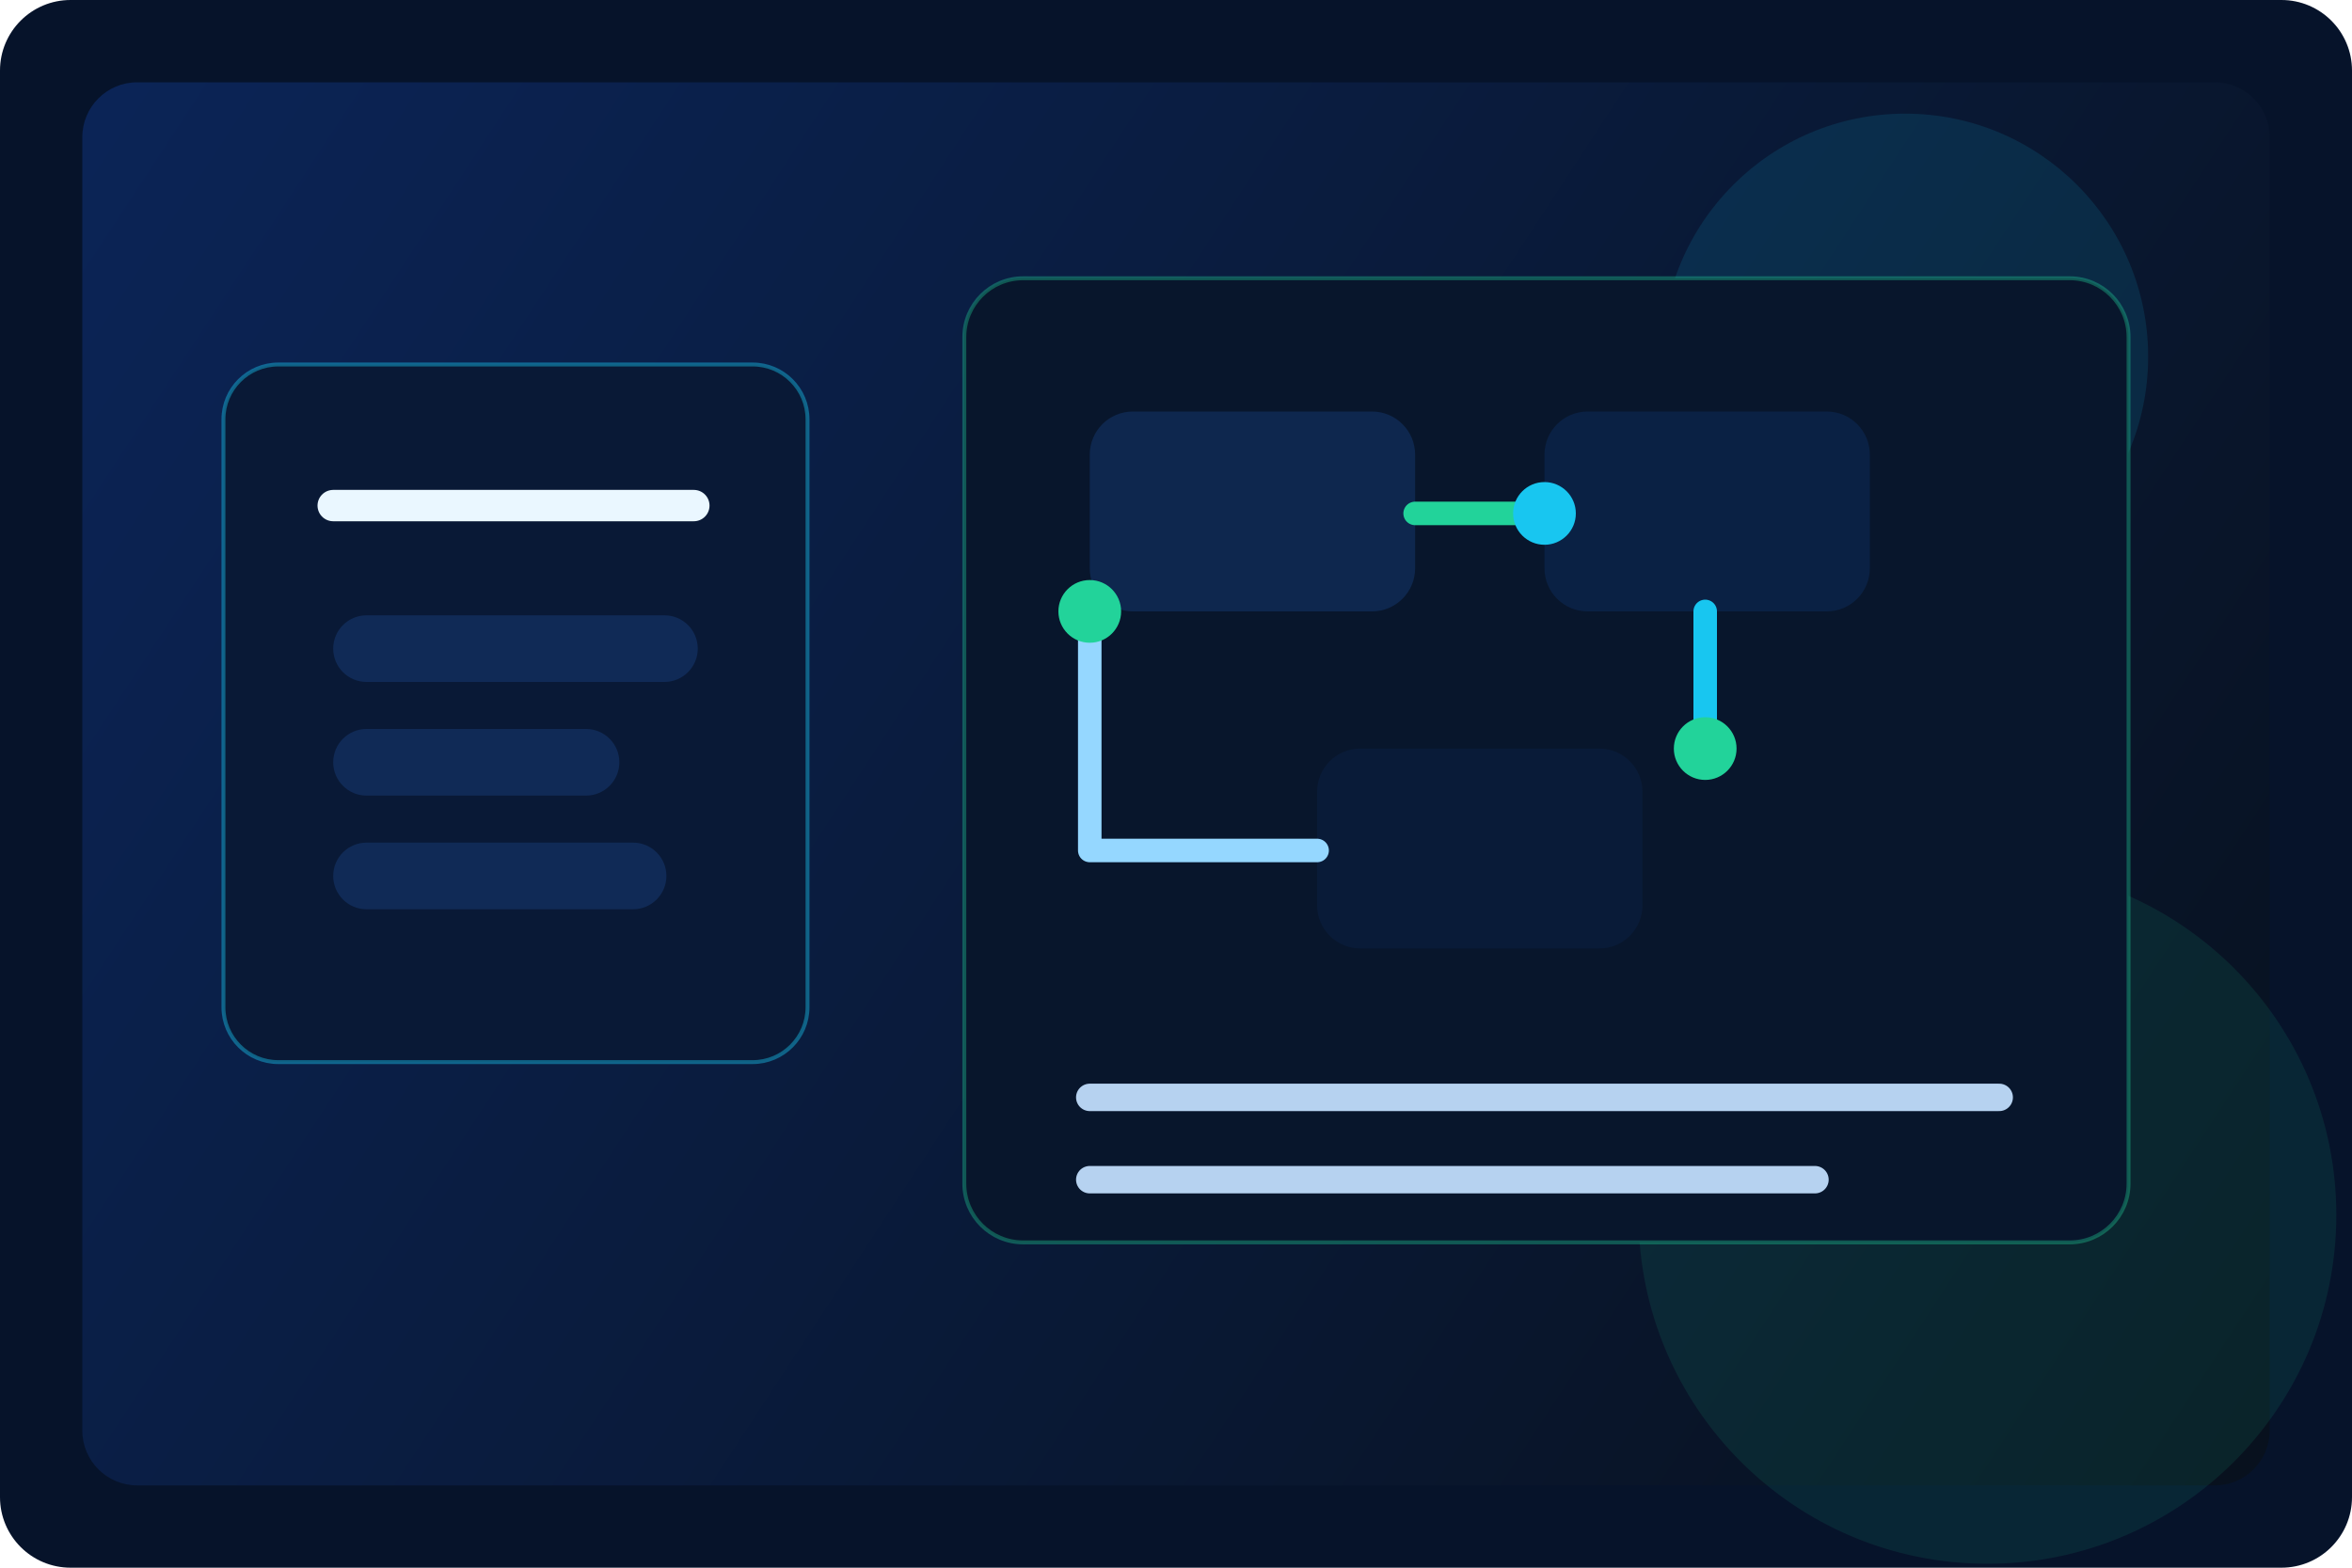
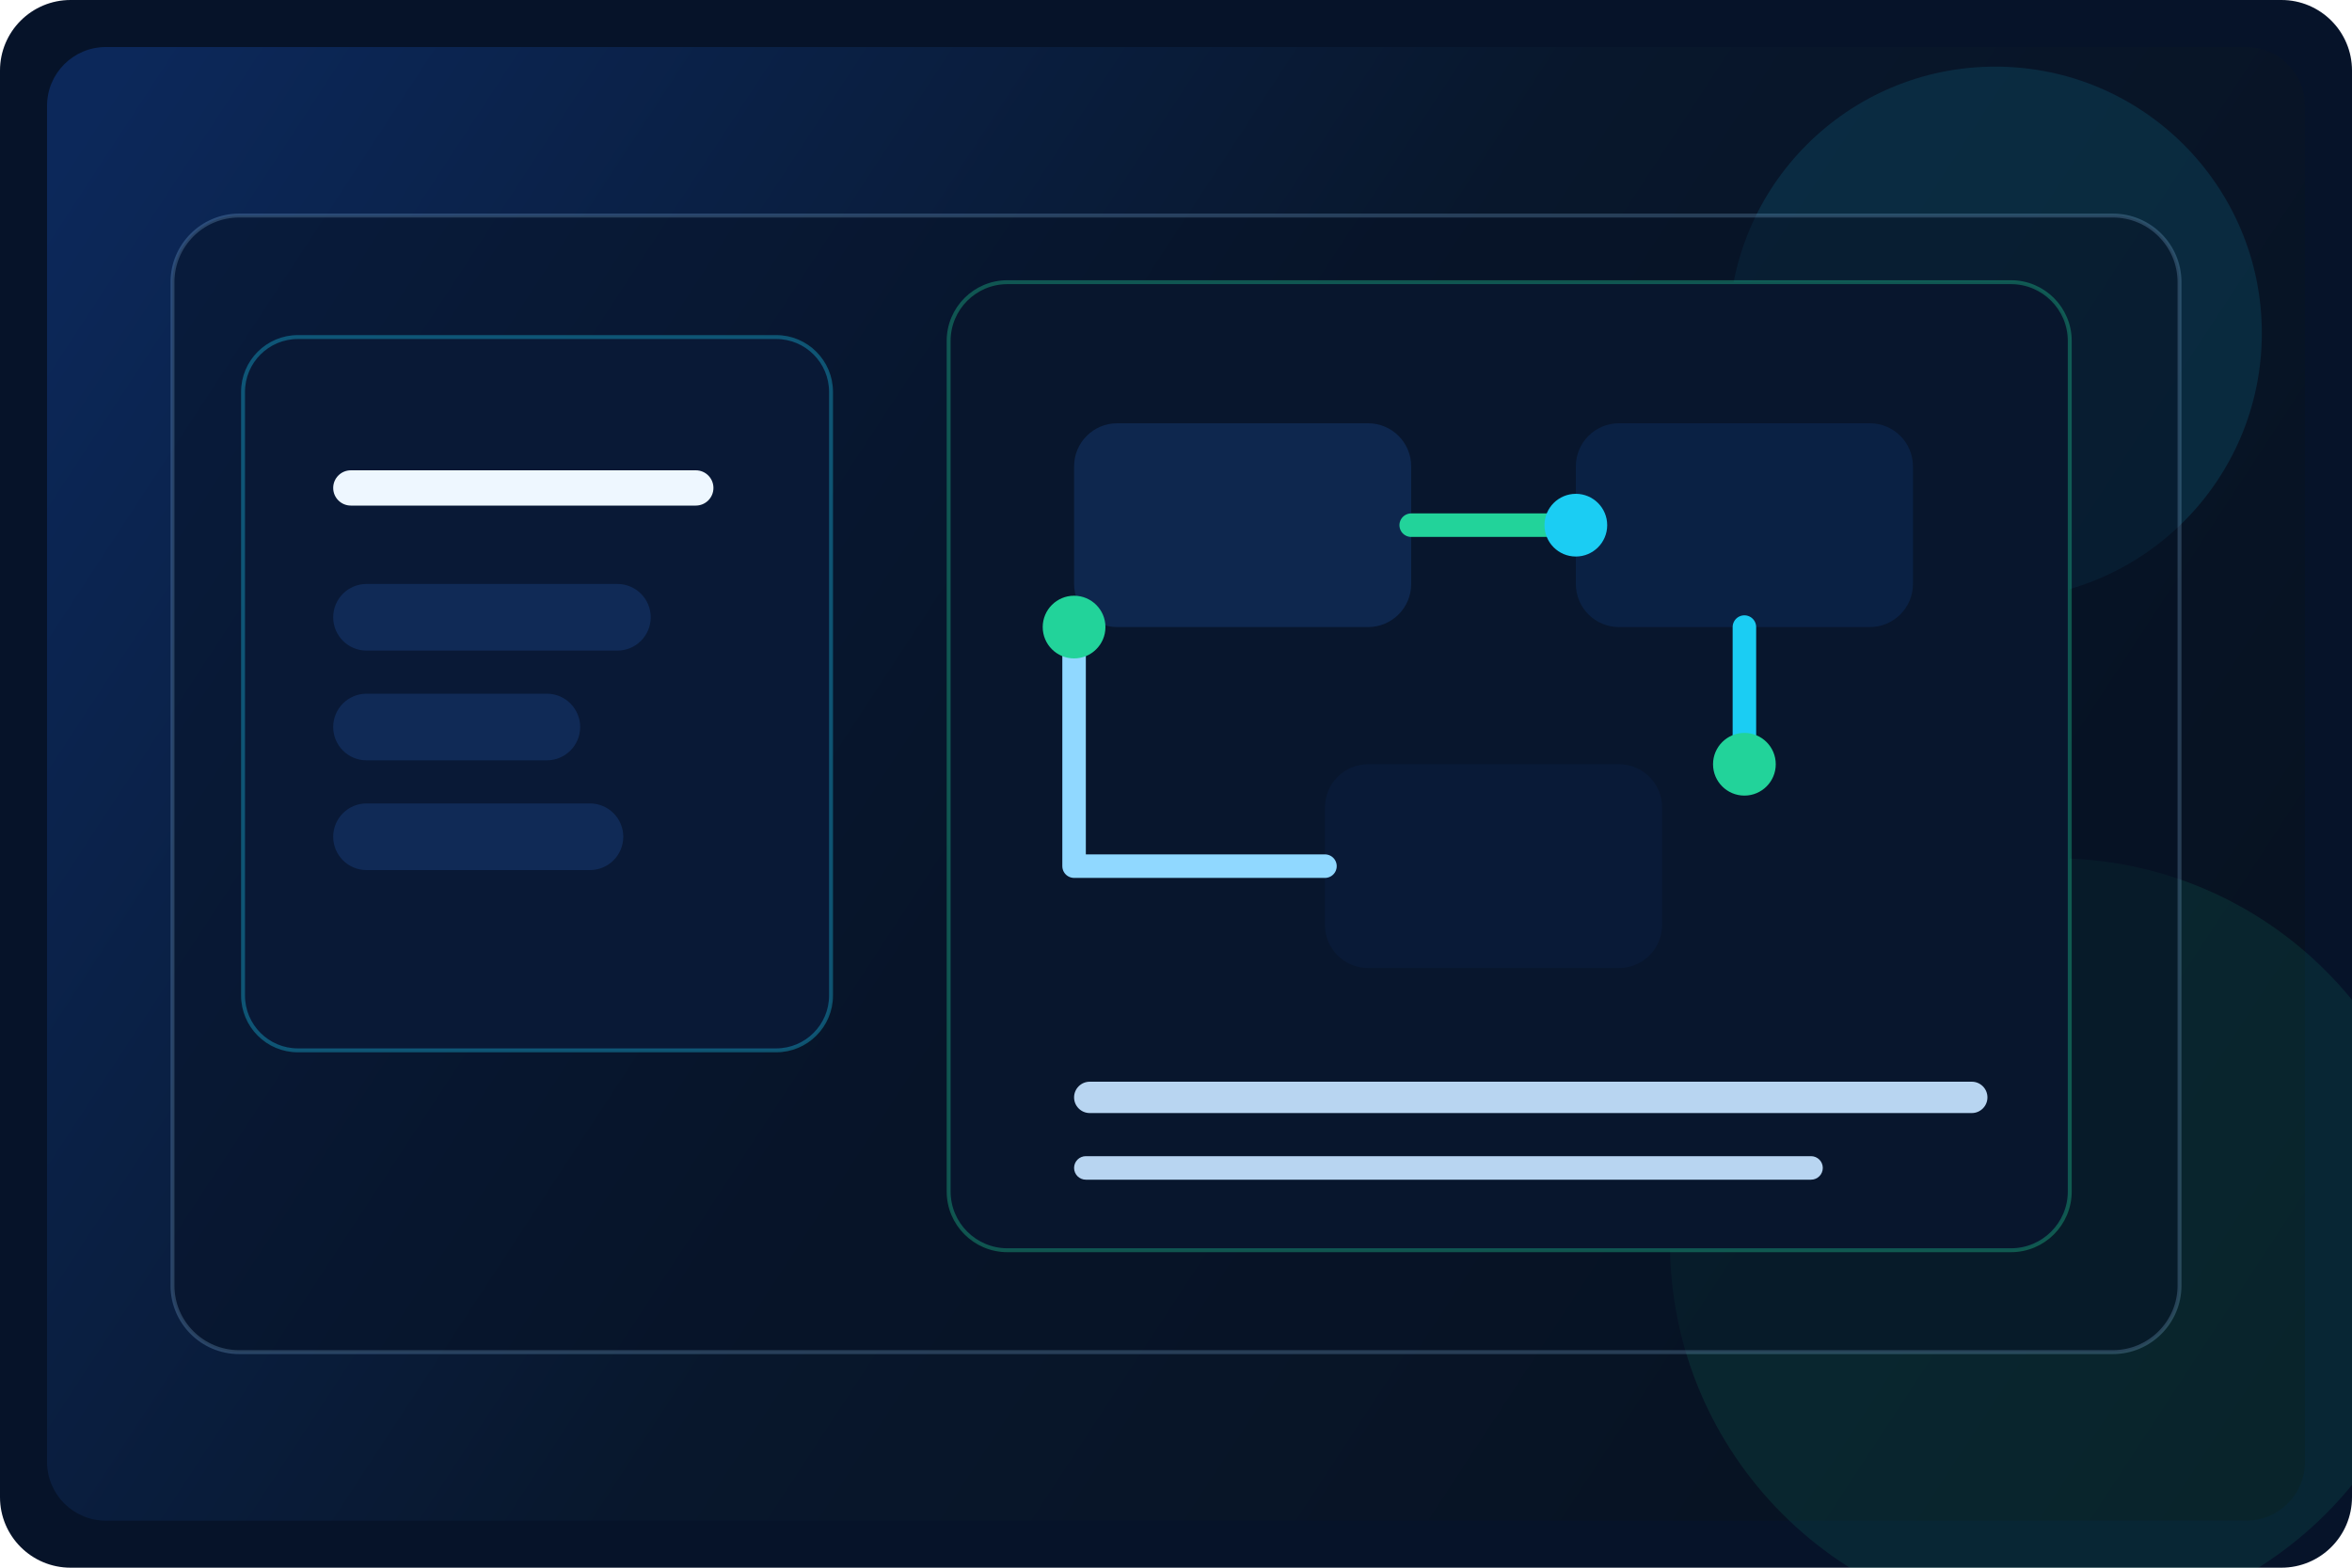
<svg xmlns="http://www.w3.org/2000/svg" width="1200" height="800" viewBox="0 0 1200 800" fill="none">
-   <rect width="1200" height="800" rx="36" fill="#06132A" />
-   <rect x="42" y="42" width="1116" height="716" rx="28" fill="url(#paint0_linear_3)" />
-   <circle cx="972" cy="182" r="124" fill="#18C6F0" fill-opacity="0.12" />
-   <circle cx="1014" cy="620" r="178" fill="#22D39A" fill-opacity="0.1" />
-   <rect x="114" y="186" width="298" height="356" rx="28" fill="#091936" stroke="#18C6F0" stroke-opacity="0.42" stroke-width="2" />
-   <path d="M170 258H354" stroke="#EAF7FF" stroke-width="16" stroke-linecap="round" />
-   <rect x="170" y="314" width="186" height="34" rx="17" fill="#102A56" />
-   <rect x="170" y="372" width="146" height="34" rx="17" fill="#102A56" />
-   <rect x="170" y="430" width="170" height="34" rx="17" fill="#102A56" />
-   <rect x="492" y="142" width="594" height="492" rx="30" fill="#08162C" stroke="#22D39A" stroke-opacity="0.35" stroke-width="2" />
-   <rect x="556" y="210" width="166" height="102" rx="22" fill="#0E274E" />
-   <rect x="788" y="210" width="166" height="102" rx="22" fill="#0A2144" />
-   <rect x="672" y="382" width="166" height="102" rx="22" fill="#091B38" />
-   <path d="M722 262H788" stroke="#22D39A" stroke-width="12" stroke-linecap="round" />
-   <path d="M870 312V382" stroke="#18C6F0" stroke-width="12" stroke-linecap="round" />
-   <path d="M672 434H556V312" stroke="#95D7FF" stroke-width="12" stroke-linecap="round" stroke-linejoin="round" />
-   <circle cx="556" cy="312" r="16" fill="#22D39A" />
-   <circle cx="788" cy="262" r="16" fill="#18C6F0" />
-   <circle cx="870" cy="382" r="16" fill="#22D39A" />
-   <path d="M556 560H1020" stroke="#B6D2F0" stroke-width="14" stroke-linecap="round" />
-   <path d="M556 602H926" stroke="#B6D2F0" stroke-width="14" stroke-linecap="round" />
+   <rect width="1200" height="800" rx="36" fill="#061329" />
+   <rect x="24" y="24" width="1152" height="752" rx="30" fill="url(#bg9)" />
+   <circle cx="1018" cy="170" r="136" fill="#1BCDF3" fill-opacity=".12" />
+   <circle cx="1048" cy="634" r="196" fill="#22D39A" fill-opacity=".1" />
+   <rect x="88" y="110" width="1024" height="580" rx="34" fill="rgba(7,18,37,.52)" stroke="rgba(154,211,255,.22)" stroke-width="2" />
+   <rect x="124" y="172" width="300" height="364" rx="28" fill="#091936" stroke="rgba(27,205,243,.34)" stroke-width="2" />
+   <rect x="170" y="240" width="194" height="18" rx="9" fill="#EEF7FF" />
+   <rect x="170" y="298" width="162" height="34" rx="17" fill="#102A56" />
+   <rect x="170" y="354" width="126" height="34" rx="17" fill="#102A56" />
+   <rect x="170" y="410" width="148" height="34" rx="17" fill="#102A56" />
+   <rect x="484" y="144" width="572" height="494" rx="30" fill="#08162D" stroke="rgba(34,211,154,.34)" stroke-width="2" />
+   <rect x="548" y="216" width="172" height="104" rx="22" fill="#0E274E" />
+   <rect x="804" y="216" width="172" height="104" rx="22" fill="#0A2144" />
+   <rect x="676" y="390" width="172" height="104" rx="22" fill="#091A37" />
+   <path d="M720 268H804" stroke="#22D39A" stroke-width="12" stroke-linecap="round" />
+   <path d="M890 320V390" stroke="#1BCDF3" stroke-width="12" stroke-linecap="round" />
+   <path d="M676 442H548V320" stroke="#90D8FF" stroke-width="12" stroke-linecap="round" stroke-linejoin="round" />
+   <circle cx="548" cy="320" r="16" fill="#22D39A" />
+   <circle cx="804" cy="268" r="16" fill="#1BCDF3" />
+   <circle cx="890" cy="390" r="16" fill="#22D39A" />
+   <rect x="548" y="552" width="466" height="16" rx="8" fill="#B8D5F1" />
+   <rect x="548" y="590" width="382" height="12" rx="6" fill="#B8D5F1" />
  <defs>
-     <linearGradient id="paint0_linear_3" x1="56" y1="56" x2="1128" y2="758" gradientUnits="userSpaceOnUse">
-       <stop stop-color="#0B2456" />
-       <stop offset="1" stop-color="#08111E" />
+     <linearGradient id="bg9" x1="54" y1="46" x2="1144" y2="760" gradientUnits="userSpaceOnUse">
+       <stop stop-color="#0C285A" />
+       <stop offset=".48" stop-color="#08172C" />
+       <stop offset="1" stop-color="#07111F" />
    </linearGradient>
  </defs>
</svg>
